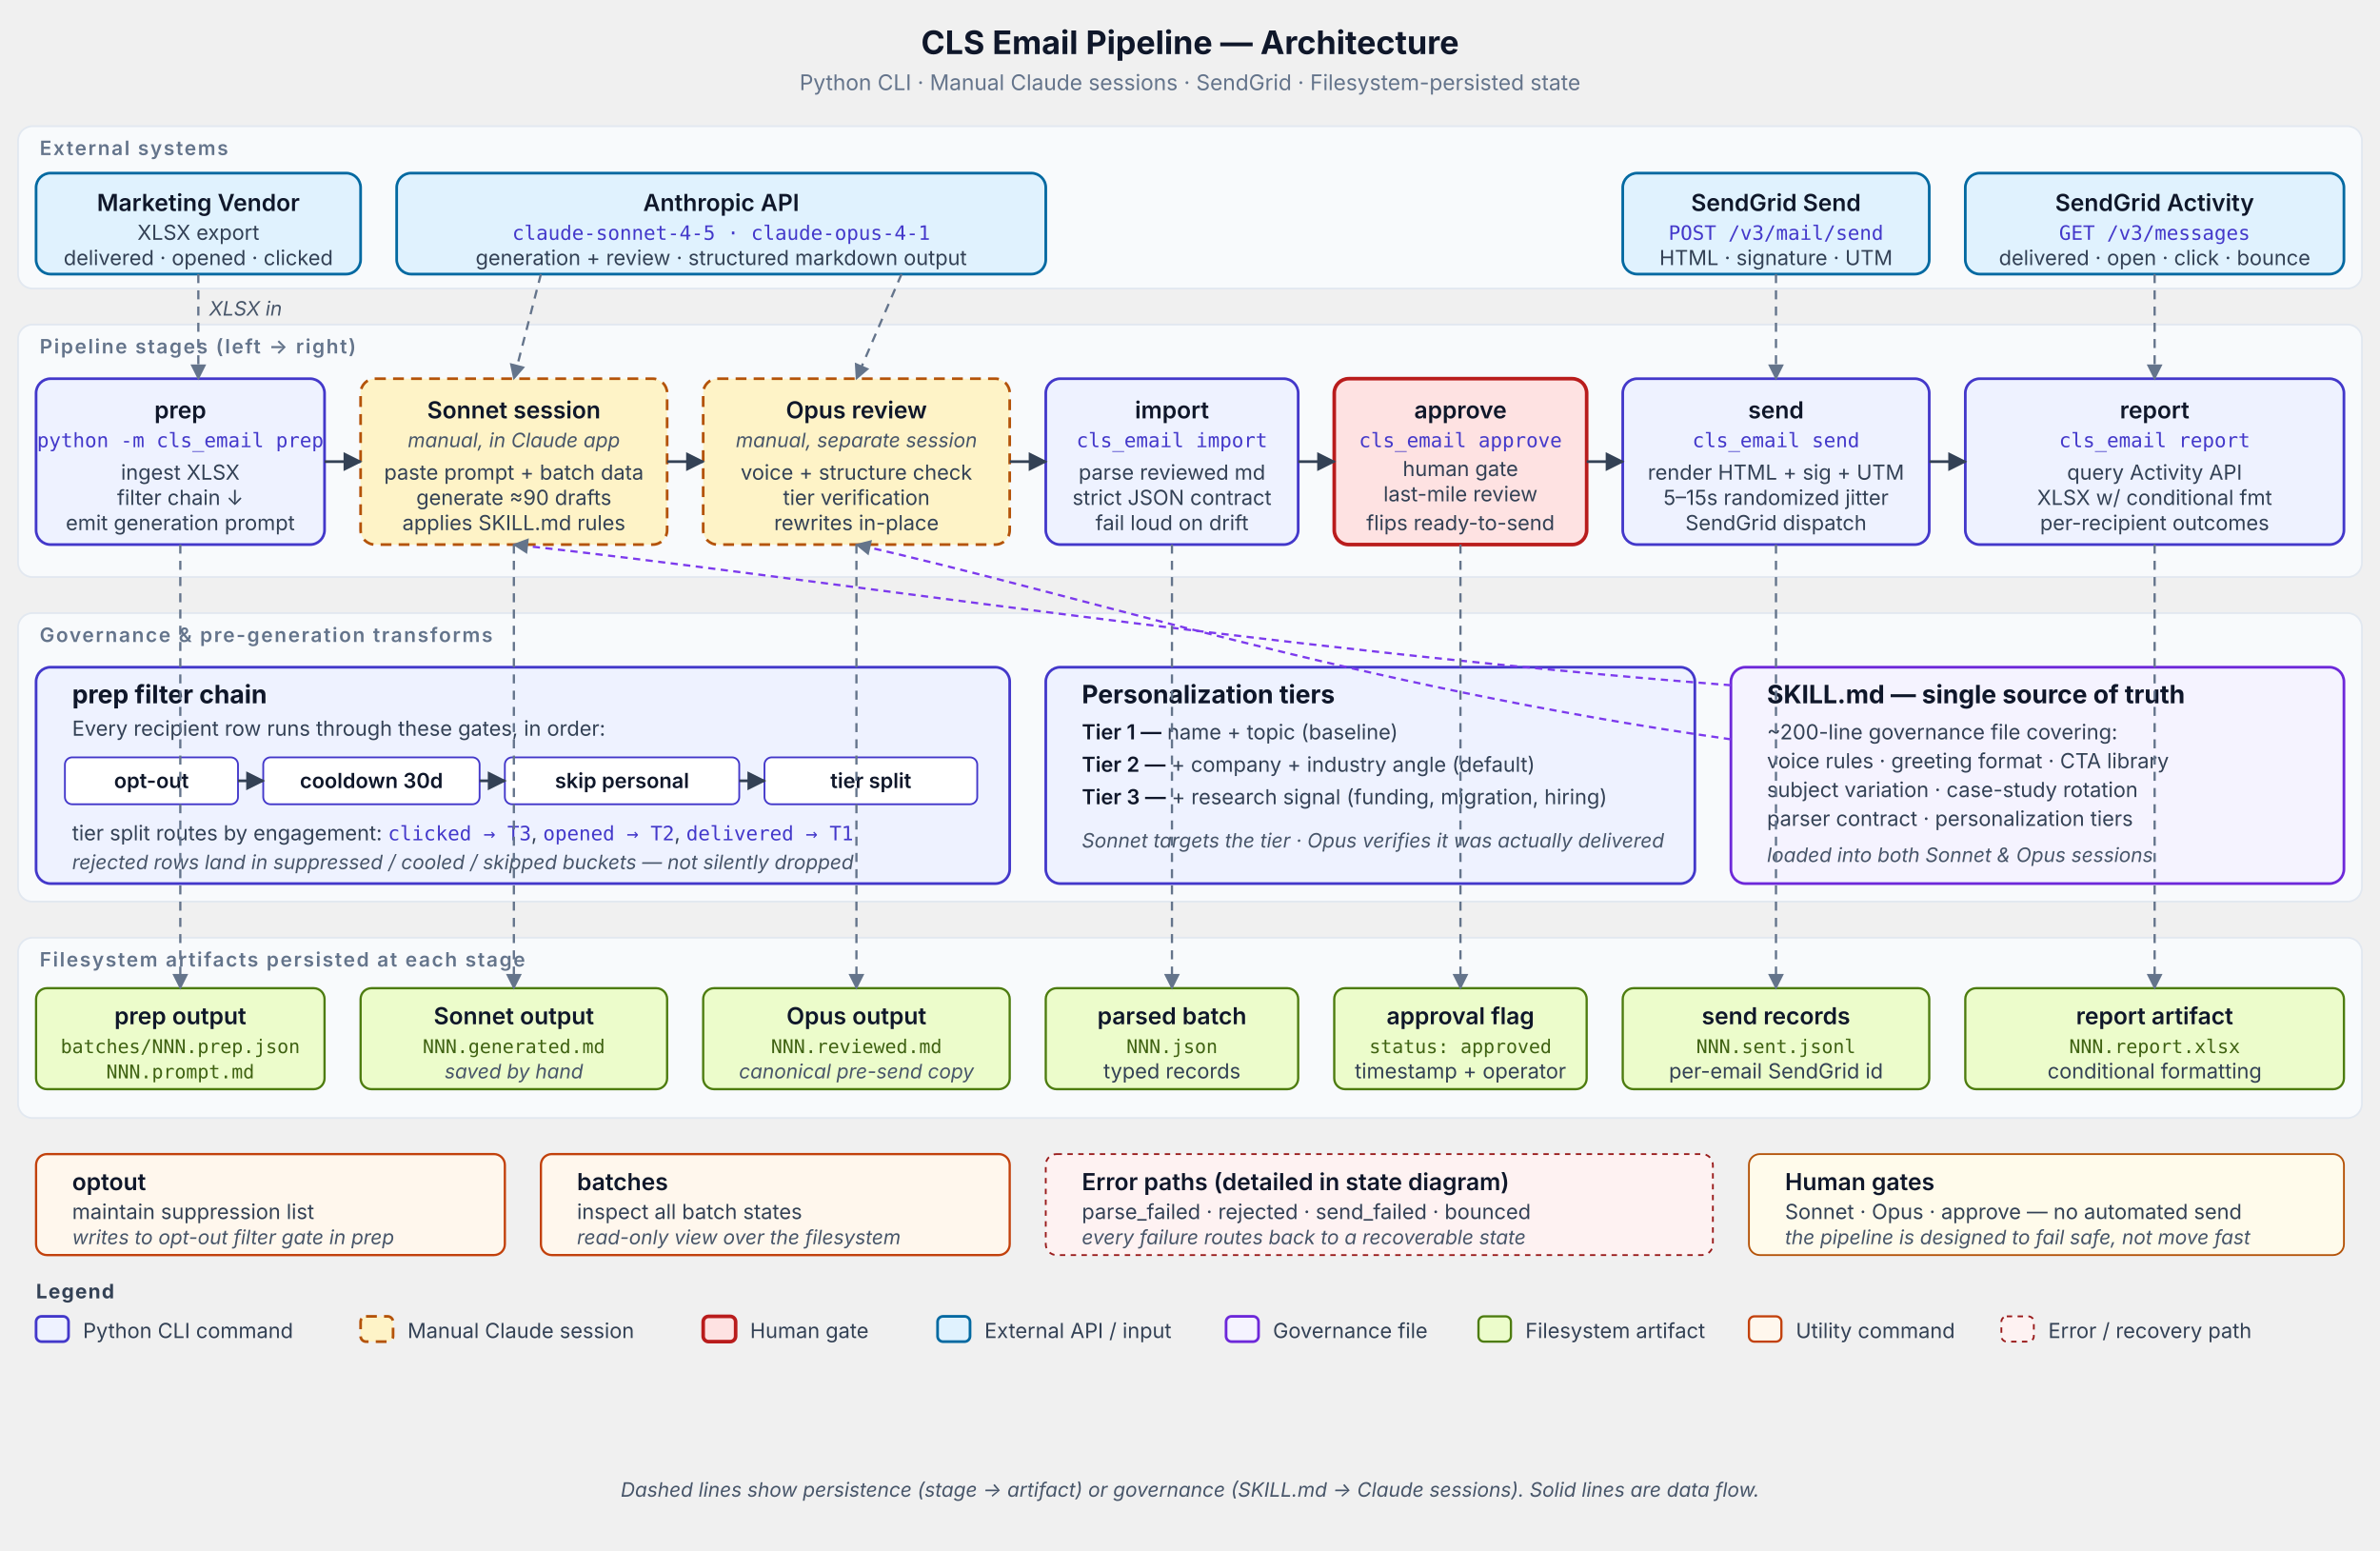
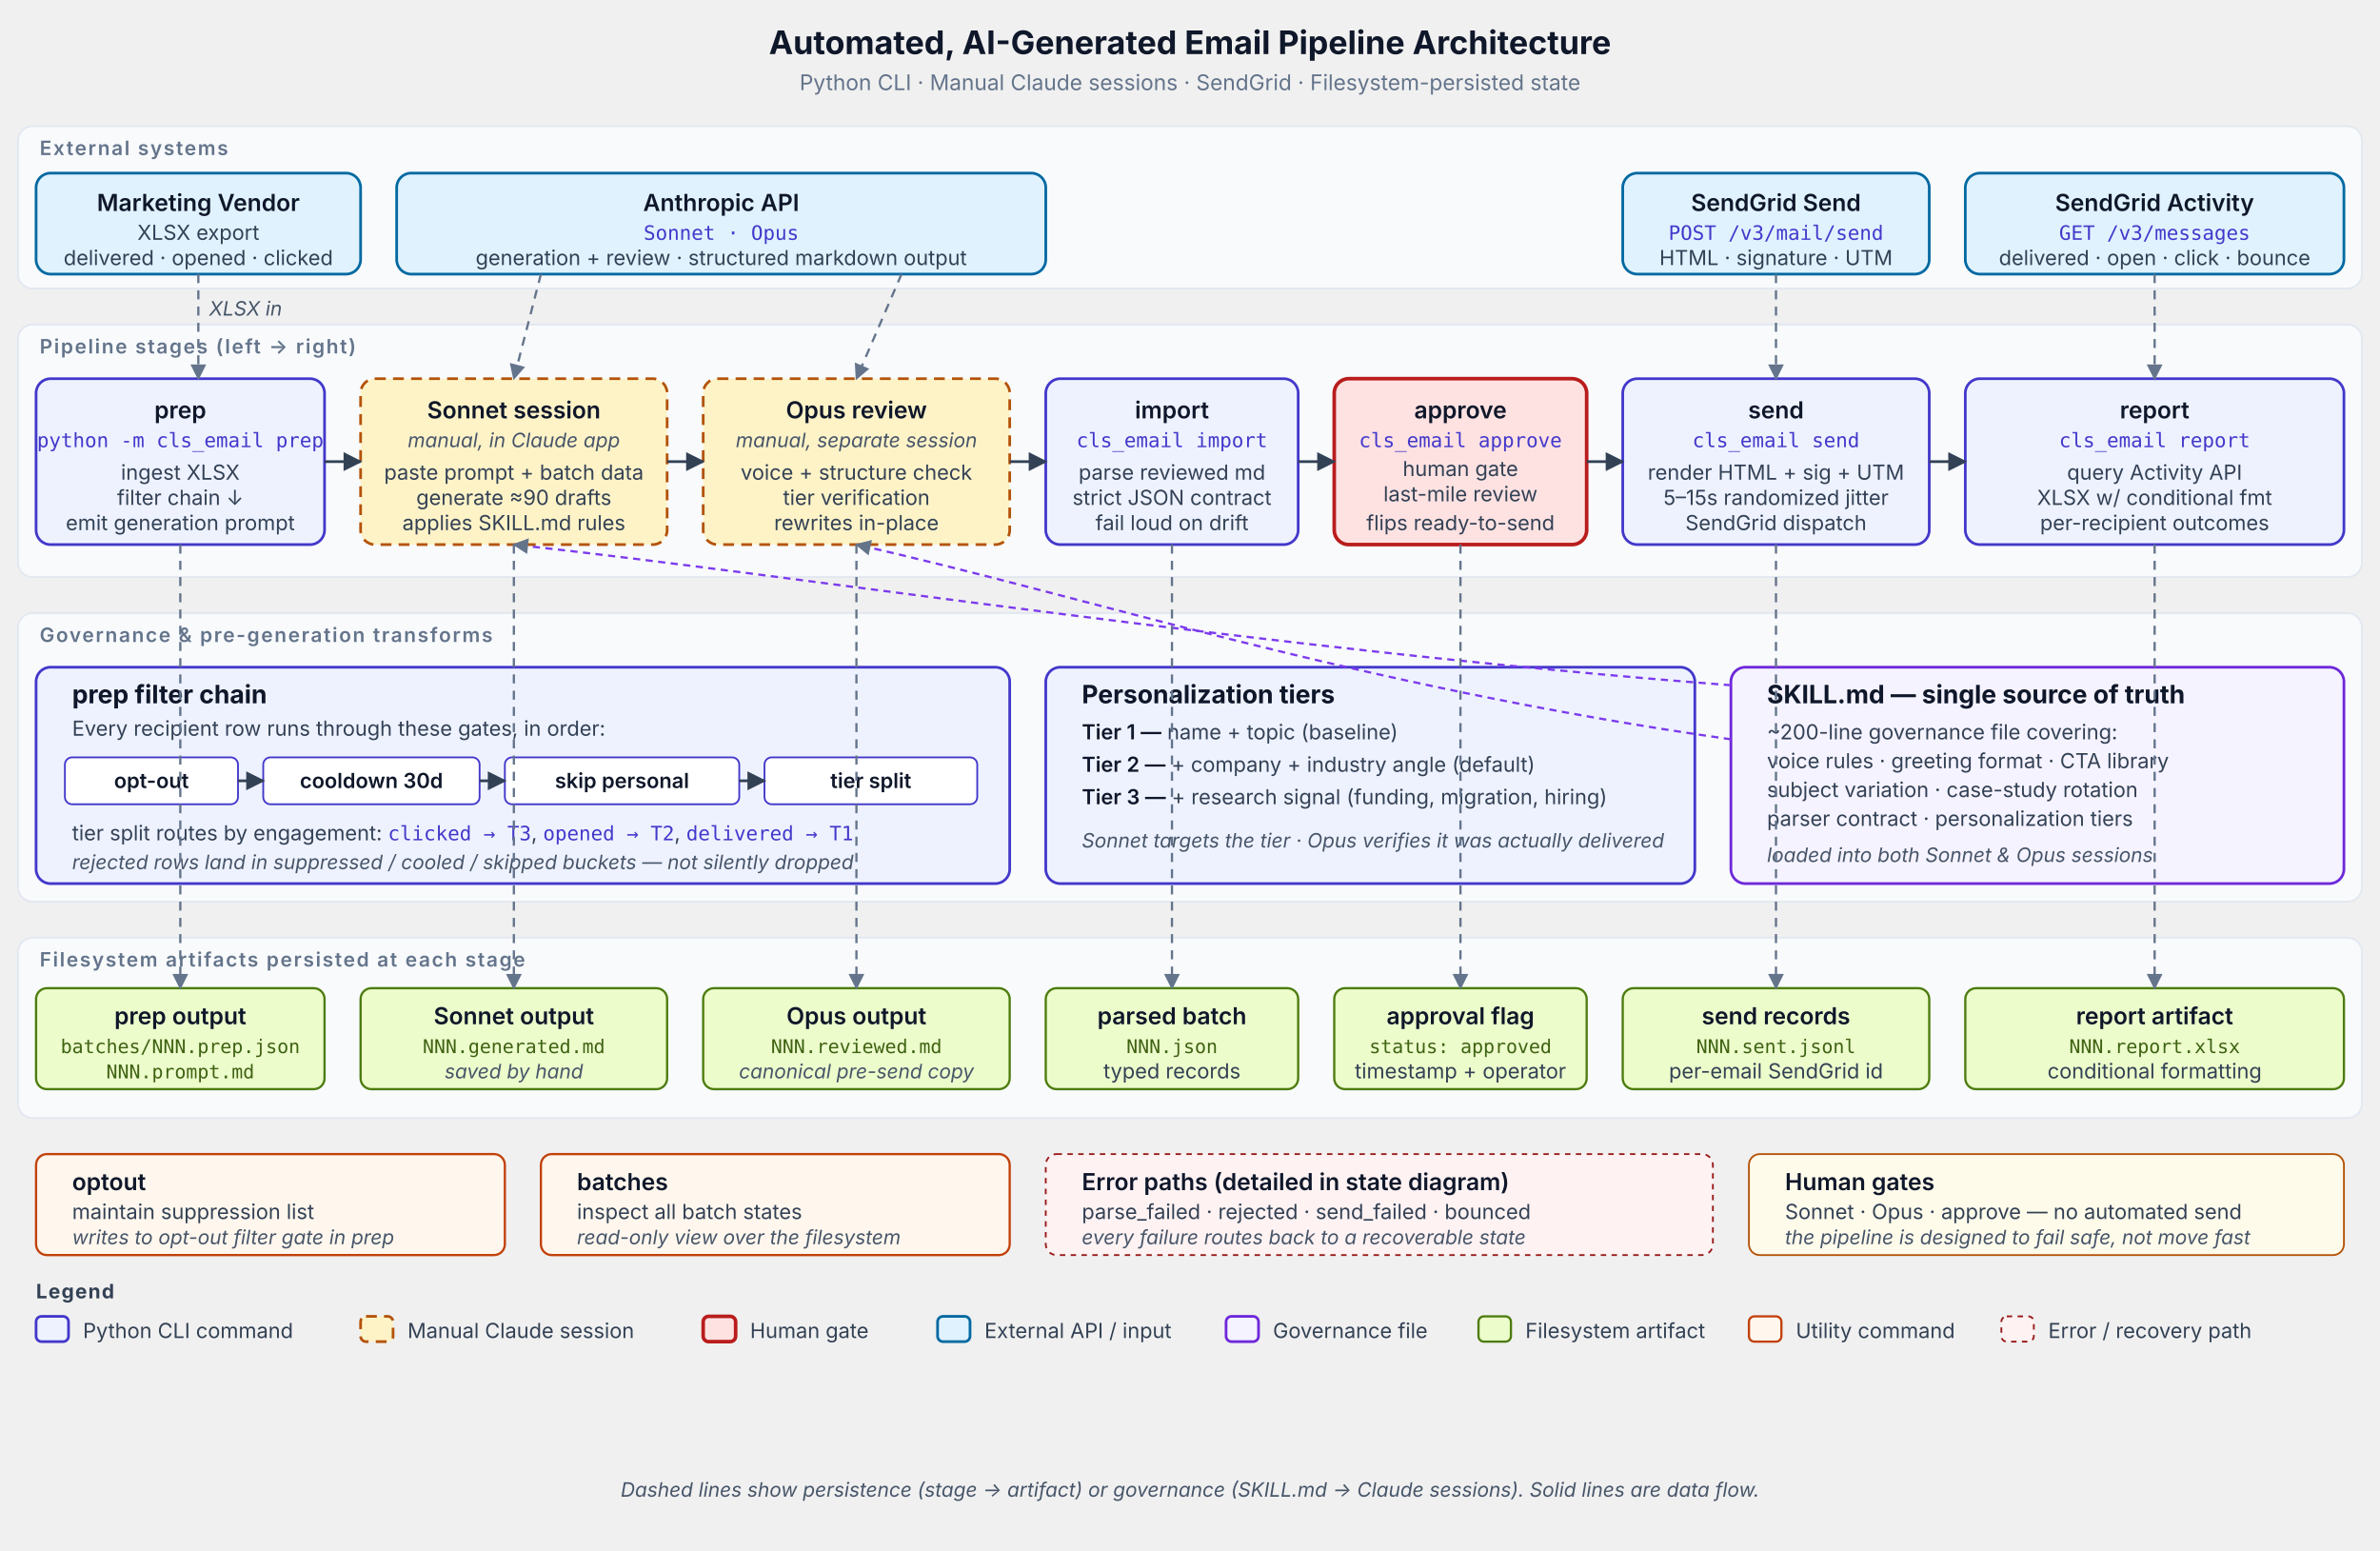
<svg xmlns="http://www.w3.org/2000/svg" viewBox="0 0 1320 860" role="img" aria-labelledby="pipeTitle pipeDesc" font-family="system-ui, -apple-system, 'Segoe UI', sans-serif" font-size="13">
  <defs>
    <marker id="ar" viewBox="0 0 10 10" refX="9" refY="5" markerWidth="7" markerHeight="7" orient="auto-start-reverse">
      <path d="M0,0 L10,5 L0,10 z" fill="#334155" />
    </marker>
    <marker id="arDash" viewBox="0 0 10 10" refX="9" refY="5" markerWidth="7" markerHeight="7" orient="auto-start-reverse">
      <path d="M0,0 L10,5 L0,10 z" fill="#64748b" />
    </marker>
    <style>
      .lane { fill: #f8fafc; stroke: #e2e8f0; stroke-width: 1; }
      .laneLabel { fill: #64748b; font-size: 11px; font-weight: 600; letter-spacing: 0.08em; text-transform: uppercase; }
      .cli { fill: #eef2ff; stroke: #4338ca; stroke-width: 1.5; }
      .manual { fill: #fef3c7; stroke: #b45309; stroke-width: 1.5; stroke-dasharray: 6 4; }
      .gate { fill: #fee2e2; stroke: #b91c1c; stroke-width: 2; }
      .ext { fill: #e0f2fe; stroke: #0369a1; stroke-width: 1.5; }
      .gov { fill: #f5f3ff; stroke: #6d28d9; stroke-width: 1.5; }
      .art { fill: #ecfccb; stroke: #4d7c0f; stroke-width: 1.25; }
      .util { fill: #fff7ed; stroke: #c2410c; stroke-width: 1.25; }
      .err { fill: #fef2f2; stroke: #991b1b; stroke-width: 1; stroke-dasharray: 3 3; }
      .head { font-weight: 700; fill: #0f172a; font-size: 14px; }
      .lbl { fill: #0f172a; font-weight: 600; }
      .sub { fill: #334155; font-size: 11.5px; }
      .mono { fill: #4338ca; font-family: ui-monospace, 'SFMono-Regular', Menlo, Consolas, monospace; font-size: 11px; }
      .artMono { fill: #3f6212; font-family: ui-monospace, 'SFMono-Regular', Menlo, Consolas, monospace; font-size: 10.5px; }
      .note { fill: #475569; font-size: 11px; font-style: italic; }
      .conn { stroke: #334155; stroke-width: 1.5; fill: none; }
      .connDash { stroke: #64748b; stroke-width: 1.25; fill: none; stroke-dasharray: 5 4; }
      .govArrow { stroke: #7c3aed; stroke-width: 1.25; fill: none; stroke-dasharray: 4 3; }
      .title { font-size: 18px; font-weight: 700; fill: #0f172a; }
      .subtitle { font-size: 12px; fill: #64748b; }
      .legendTitle { font-size: 11px; font-weight: 700; fill: #334155; letter-spacing: 0.06em; text-transform: uppercase; }
      .legendText { fill: #334155; font-size: 11.5px; }
    </style>
  </defs>
-   <text x="660" y="30" text-anchor="middle" class="title">CLS Email Pipeline — Architecture</text>
+   <text x="660" y="30" text-anchor="middle" class="title">Automated, AI-Generated Email Pipeline Architecture</text>
  <text x="660" y="50" text-anchor="middle" class="subtitle">Python CLI · Manual Claude sessions · SendGrid · Filesystem-persisted state</text>
  <rect class="lane" x="10" y="70" width="1300" height="90" rx="8" />
  <text x="22" y="86" class="laneLabel">External systems</text>
  <g>
    <rect class="ext" x="20" y="96" width="180" height="56" rx="8" />
    <text x="110" y="117" text-anchor="middle" class="lbl">Marketing Vendor</text>
    <text x="110" y="133" text-anchor="middle" class="sub">XLSX export</text>
    <text x="110" y="147" text-anchor="middle" class="sub">delivered · opened · clicked</text>
  </g>
  <g>
    <rect class="ext" x="220" y="96" width="360" height="56" rx="8" />
    <text x="400" y="117" text-anchor="middle" class="lbl">Anthropic API</text>
-     <text x="400" y="133" text-anchor="middle" class="mono">claude-sonnet-4-5 · claude-opus-4-1</text>
+     <text x="400" y="133" text-anchor="middle" class="mono">Sonnet · Opus</text>
    <text x="400" y="147" text-anchor="middle" class="sub">generation + review · structured markdown output</text>
  </g>
  <g>
    <rect class="ext" x="900" y="96" width="170" height="56" rx="8" />
    <text x="985" y="117" text-anchor="middle" class="lbl">SendGrid Send</text>
    <text x="985" y="133" text-anchor="middle" class="mono">POST /v3/mail/send</text>
    <text x="985" y="147" text-anchor="middle" class="sub">HTML · signature · UTM</text>
  </g>
  <g>
    <rect class="ext" x="1090" y="96" width="210" height="56" rx="8" />
    <text x="1195" y="117" text-anchor="middle" class="lbl">SendGrid Activity</text>
    <text x="1195" y="133" text-anchor="middle" class="mono">GET /v3/messages</text>
    <text x="1195" y="147" text-anchor="middle" class="sub">delivered · open · click · bounce</text>
  </g>
  <rect class="lane" x="10" y="180" width="1300" height="140" rx="8" />
  <text x="22" y="196" class="laneLabel">Pipeline stages (left → right)</text>
  <g>
    <rect class="cli" x="20" y="210" width="160" height="92" rx="8" />
    <text x="100" y="232" text-anchor="middle" class="lbl">prep</text>
    <text x="100" y="248" text-anchor="middle" class="mono">python -m cls_email prep</text>
    <text x="100" y="266" text-anchor="middle" class="sub">ingest XLSX</text>
    <text x="100" y="280" text-anchor="middle" class="sub">filter chain ↓</text>
    <text x="100" y="294" text-anchor="middle" class="sub">emit generation prompt</text>
  </g>
  <g>
    <rect class="manual" x="200" y="210" width="170" height="92" rx="8" />
    <text x="285" y="232" text-anchor="middle" class="lbl">Sonnet session</text>
    <text x="285" y="248" text-anchor="middle" class="note">manual, in Claude app</text>
    <text x="285" y="266" text-anchor="middle" class="sub">paste prompt + batch data</text>
    <text x="285" y="280" text-anchor="middle" class="sub">generate ≈90 drafts</text>
    <text x="285" y="294" text-anchor="middle" class="sub">applies SKILL.md rules</text>
  </g>
  <g>
    <rect class="manual" x="390" y="210" width="170" height="92" rx="8" />
    <text x="475" y="232" text-anchor="middle" class="lbl">Opus review</text>
    <text x="475" y="248" text-anchor="middle" class="note">manual, separate session</text>
    <text x="475" y="266" text-anchor="middle" class="sub">voice + structure check</text>
    <text x="475" y="280" text-anchor="middle" class="sub">tier verification</text>
    <text x="475" y="294" text-anchor="middle" class="sub">rewrites in-place</text>
  </g>
  <g>
    <rect class="cli" x="580" y="210" width="140" height="92" rx="8" />
    <text x="650" y="232" text-anchor="middle" class="lbl">import</text>
    <text x="650" y="248" text-anchor="middle" class="mono">cls_email import</text>
    <text x="650" y="266" text-anchor="middle" class="sub">parse reviewed md</text>
    <text x="650" y="280" text-anchor="middle" class="sub">strict JSON contract</text>
    <text x="650" y="294" text-anchor="middle" class="sub">fail loud on drift</text>
  </g>
  <g>
    <rect class="gate" x="740" y="210" width="140" height="92" rx="8" />
    <text x="810" y="232" text-anchor="middle" class="lbl">approve</text>
    <text x="810" y="248" text-anchor="middle" class="mono">cls_email approve</text>
    <text x="810" y="264" text-anchor="middle" class="sub">human gate</text>
    <text x="810" y="278" text-anchor="middle" class="sub">last-mile review</text>
    <text x="810" y="294" text-anchor="middle" class="sub">flips ready-to-send</text>
  </g>
  <g>
    <rect class="cli" x="900" y="210" width="170" height="92" rx="8" />
    <text x="985" y="232" text-anchor="middle" class="lbl">send</text>
    <text x="985" y="248" text-anchor="middle" class="mono">cls_email send</text>
    <text x="985" y="266" text-anchor="middle" class="sub">render HTML + sig + UTM</text>
    <text x="985" y="280" text-anchor="middle" class="sub">5–15s randomized jitter</text>
    <text x="985" y="294" text-anchor="middle" class="sub">SendGrid dispatch</text>
  </g>
  <g>
    <rect class="cli" x="1090" y="210" width="210" height="92" rx="8" />
    <text x="1195" y="232" text-anchor="middle" class="lbl">report</text>
    <text x="1195" y="248" text-anchor="middle" class="mono">cls_email report</text>
    <text x="1195" y="266" text-anchor="middle" class="sub">query Activity API</text>
    <text x="1195" y="280" text-anchor="middle" class="sub">XLSX w/ conditional fmt</text>
    <text x="1195" y="294" text-anchor="middle" class="sub">per-recipient outcomes</text>
  </g>
  <path class="conn" d="M180 256 L200 256" marker-end="url(#ar)" />
  <path class="conn" d="M370 256 L390 256" marker-end="url(#ar)" />
  <path class="conn" d="M560 256 L580 256" marker-end="url(#ar)" />
  <path class="conn" d="M720 256 L740 256" marker-end="url(#ar)" />
  <path class="conn" d="M880 256 L900 256" marker-end="url(#ar)" />
  <path class="conn" d="M1070 256 L1090 256" marker-end="url(#ar)" />
  <path class="connDash" d="M110 152 L110 210" marker-end="url(#arDash)" />
  <text x="116" y="175" class="note">XLSX in</text>
  <path class="connDash" d="M300 152 L285 210" marker-end="url(#arDash)" />
  <path class="connDash" d="M500 152 L475 210" marker-end="url(#arDash)" />
  <path class="connDash" d="M985 152 L985 210" marker-end="url(#arDash)" />
  <path class="connDash" d="M1195 152 L1195 210" marker-end="url(#arDash)" />
  <rect class="lane" x="10" y="340" width="1300" height="160" rx="8" />
  <text x="22" y="356" class="laneLabel">Governance &amp; pre-generation transforms</text>
  <g>
    <rect class="cli" x="20" y="370" width="540" height="120" rx="8" />
    <text x="40" y="390" class="head">prep filter chain</text>
    <text x="40" y="408" class="sub">Every recipient row runs through these gates, in order:</text>
    <g font-size="11.5">
      <rect x="36" y="420" width="96" height="26" rx="4" fill="#ffffff" stroke="#4338ca" />
      <text x="84" y="437" text-anchor="middle" class="lbl">opt-out</text>
      <rect x="146" y="420" width="120" height="26" rx="4" fill="#ffffff" stroke="#4338ca" />
      <text x="206" y="437" text-anchor="middle" class="lbl">cooldown 30d</text>
      <rect x="280" y="420" width="130" height="26" rx="4" fill="#ffffff" stroke="#4338ca" />
      <text x="345" y="437" text-anchor="middle" class="lbl">skip personal</text>
      <rect x="424" y="420" width="118" height="26" rx="4" fill="#ffffff" stroke="#4338ca" />
      <text x="483" y="437" text-anchor="middle" class="lbl">tier split</text>
      <path class="conn" d="M132 433 L146 433" marker-end="url(#ar)" />
      <path class="conn" d="M266 433 L280 433" marker-end="url(#ar)" />
      <path class="conn" d="M410 433 L424 433" marker-end="url(#ar)" />
    </g>
    <text x="40" y="466" class="sub">tier split routes by engagement: <tspan class="mono">clicked → T3</tspan>, <tspan class="mono">opened → T2</tspan>, <tspan class="mono">delivered → T1</tspan>
    </text>
    <text x="40" y="482" class="note">rejected rows land in suppressed / cooled / skipped buckets — not silently dropped</text>
  </g>
  <g>
    <rect class="cli" x="580" y="370" width="360" height="120" rx="8" />
    <text x="600" y="390" class="head">Personalization tiers</text>
    <text x="600" y="410" class="sub">
      <tspan class="lbl">Tier 1 —</tspan> name + topic (baseline)</text>
    <text x="600" y="428" class="sub">
      <tspan class="lbl">Tier 2 —</tspan> + company + industry angle (default)</text>
    <text x="600" y="446" class="sub">
      <tspan class="lbl">Tier 3 —</tspan> + research signal (funding, migration, hiring)</text>
    <text x="600" y="470" class="note">Sonnet targets the tier · Opus verifies it was actually delivered</text>
  </g>
  <g>
    <rect class="gov" x="960" y="370" width="340" height="120" rx="8" />
    <text x="980" y="390" class="head">SKILL.md — single source of truth</text>
    <text x="980" y="410" class="sub">~200-line governance file covering:</text>
    <text x="980" y="426" class="sub">voice rules · greeting format · CTA library</text>
    <text x="980" y="442" class="sub">subject variation · case-study rotation</text>
    <text x="980" y="458" class="sub">parser contract · personalization tiers</text>
    <text x="980" y="478" class="note">loaded into both Sonnet &amp; Opus sessions</text>
  </g>
  <path class="govArrow" d="M960 380 C 700 360, 450 320, 285 302" marker-end="url(#arDash)" />
  <path class="govArrow" d="M960 410 C 750 380, 600 330, 475 302" marker-end="url(#arDash)" />
  <rect class="lane" x="10" y="520" width="1300" height="100" rx="8" />
  <text x="22" y="536" class="laneLabel">Filesystem artifacts persisted at each stage</text>
  <g>
    <rect class="art" x="20" y="548" width="160" height="56" rx="6" />
    <text x="100" y="568" text-anchor="middle" class="lbl">prep output</text>
    <text x="100" y="584" text-anchor="middle" class="artMono">batches/NNN.prep.json</text>
    <text x="100" y="598" text-anchor="middle" class="artMono">NNN.prompt.md</text>
  </g>
  <g>
    <rect class="art" x="200" y="548" width="170" height="56" rx="6" />
    <text x="285" y="568" text-anchor="middle" class="lbl">Sonnet output</text>
    <text x="285" y="584" text-anchor="middle" class="artMono">NNN.generated.md</text>
    <text x="285" y="598" text-anchor="middle" class="note">saved by hand</text>
  </g>
  <g>
    <rect class="art" x="390" y="548" width="170" height="56" rx="6" />
    <text x="475" y="568" text-anchor="middle" class="lbl">Opus output</text>
    <text x="475" y="584" text-anchor="middle" class="artMono">NNN.reviewed.md</text>
    <text x="475" y="598" text-anchor="middle" class="note">canonical pre-send copy</text>
  </g>
  <g>
    <rect class="art" x="580" y="548" width="140" height="56" rx="6" />
    <text x="650" y="568" text-anchor="middle" class="lbl">parsed batch</text>
    <text x="650" y="584" text-anchor="middle" class="artMono">NNN.json</text>
    <text x="650" y="598" text-anchor="middle" class="sub">typed records</text>
  </g>
  <g>
    <rect class="art" x="740" y="548" width="140" height="56" rx="6" />
    <text x="810" y="568" text-anchor="middle" class="lbl">approval flag</text>
    <text x="810" y="584" text-anchor="middle" class="artMono">status: approved</text>
    <text x="810" y="598" text-anchor="middle" class="sub">timestamp + operator</text>
  </g>
  <g>
    <rect class="art" x="900" y="548" width="170" height="56" rx="6" />
    <text x="985" y="568" text-anchor="middle" class="lbl">send records</text>
    <text x="985" y="584" text-anchor="middle" class="artMono">NNN.sent.jsonl</text>
    <text x="985" y="598" text-anchor="middle" class="sub">per-email SendGrid id</text>
  </g>
  <g>
    <rect class="art" x="1090" y="548" width="210" height="56" rx="6" />
    <text x="1195" y="568" text-anchor="middle" class="lbl">report artifact</text>
    <text x="1195" y="584" text-anchor="middle" class="artMono">NNN.report.xlsx</text>
    <text x="1195" y="598" text-anchor="middle" class="sub">conditional formatting</text>
  </g>
  <path class="connDash" d="M100 302 L100 548" marker-end="url(#arDash)" />
  <path class="connDash" d="M285 302 L285 548" marker-end="url(#arDash)" />
  <path class="connDash" d="M475 302 L475 548" marker-end="url(#arDash)" />
  <path class="connDash" d="M650 302 L650 548" marker-end="url(#arDash)" />
  <path class="connDash" d="M810 302 L810 548" marker-end="url(#arDash)" />
  <path class="connDash" d="M985 302 L985 548" marker-end="url(#arDash)" />
  <path class="connDash" d="M1195 302 L1195 548" marker-end="url(#arDash)" />
  <g>
    <rect class="util" x="20" y="640" width="260" height="56" rx="6" />
    <text x="40" y="660" class="lbl">optout</text>
    <text x="40" y="676" class="sub">maintain suppression list</text>
    <text x="40" y="690" class="note">writes to opt-out filter gate in prep</text>
  </g>
  <g>
    <rect class="util" x="300" y="640" width="260" height="56" rx="6" />
    <text x="320" y="660" class="lbl">batches</text>
    <text x="320" y="676" class="sub">inspect all batch states</text>
    <text x="320" y="690" class="note">read-only view over the filesystem</text>
  </g>
  <g>
    <rect class="err" x="580" y="640" width="370" height="56" rx="6" />
    <text x="600" y="660" class="lbl">Error paths (detailed in state diagram)</text>
    <text x="600" y="676" class="sub">parse_failed · rejected · send_failed · bounced</text>
    <text x="600" y="690" class="note">every failure routes back to a recoverable state</text>
  </g>
  <g>
    <rect x="970" y="640" width="330" height="56" rx="6" fill="#fffbeb" stroke="#b45309" />
    <text x="990" y="660" class="lbl">Human gates</text>
    <text x="990" y="676" class="sub">Sonnet · Opus · approve — no automated send</text>
    <text x="990" y="690" class="note">the pipeline is designed to fail safe, not move fast</text>
  </g>
  <g transform="translate(20,720)">
    <text x="0" y="0" class="legendTitle">Legend</text>
    <rect class="cli" x="0" y="10" width="18" height="14" rx="3" />
    <text x="26" y="22" class="legendText">Python CLI command</text>
    <rect class="manual" x="180" y="10" width="18" height="14" rx="3" />
    <text x="206" y="22" class="legendText">Manual Claude session</text>
    <rect class="gate" x="370" y="10" width="18" height="14" rx="3" />
    <text x="396" y="22" class="legendText">Human gate</text>
    <rect class="ext" x="500" y="10" width="18" height="14" rx="3" />
    <text x="526" y="22" class="legendText">External API / input</text>
    <rect class="gov" x="660" y="10" width="18" height="14" rx="3" />
    <text x="686" y="22" class="legendText">Governance file</text>
    <rect class="art" x="800" y="10" width="18" height="14" rx="3" />
    <text x="826" y="22" class="legendText">Filesystem artifact</text>
    <rect class="util" x="950" y="10" width="18" height="14" rx="3" />
    <text x="976" y="22" class="legendText">Utility command</text>
    <rect class="err" x="1090" y="10" width="18" height="14" rx="3" />
    <text x="1116" y="22" class="legendText">Error / recovery path</text>
  </g>
  <text x="660" y="830" text-anchor="middle" class="note">Dashed lines show persistence (stage → artifact) or governance (SKILL.md → Claude sessions). Solid lines are data flow.</text>
</svg>
